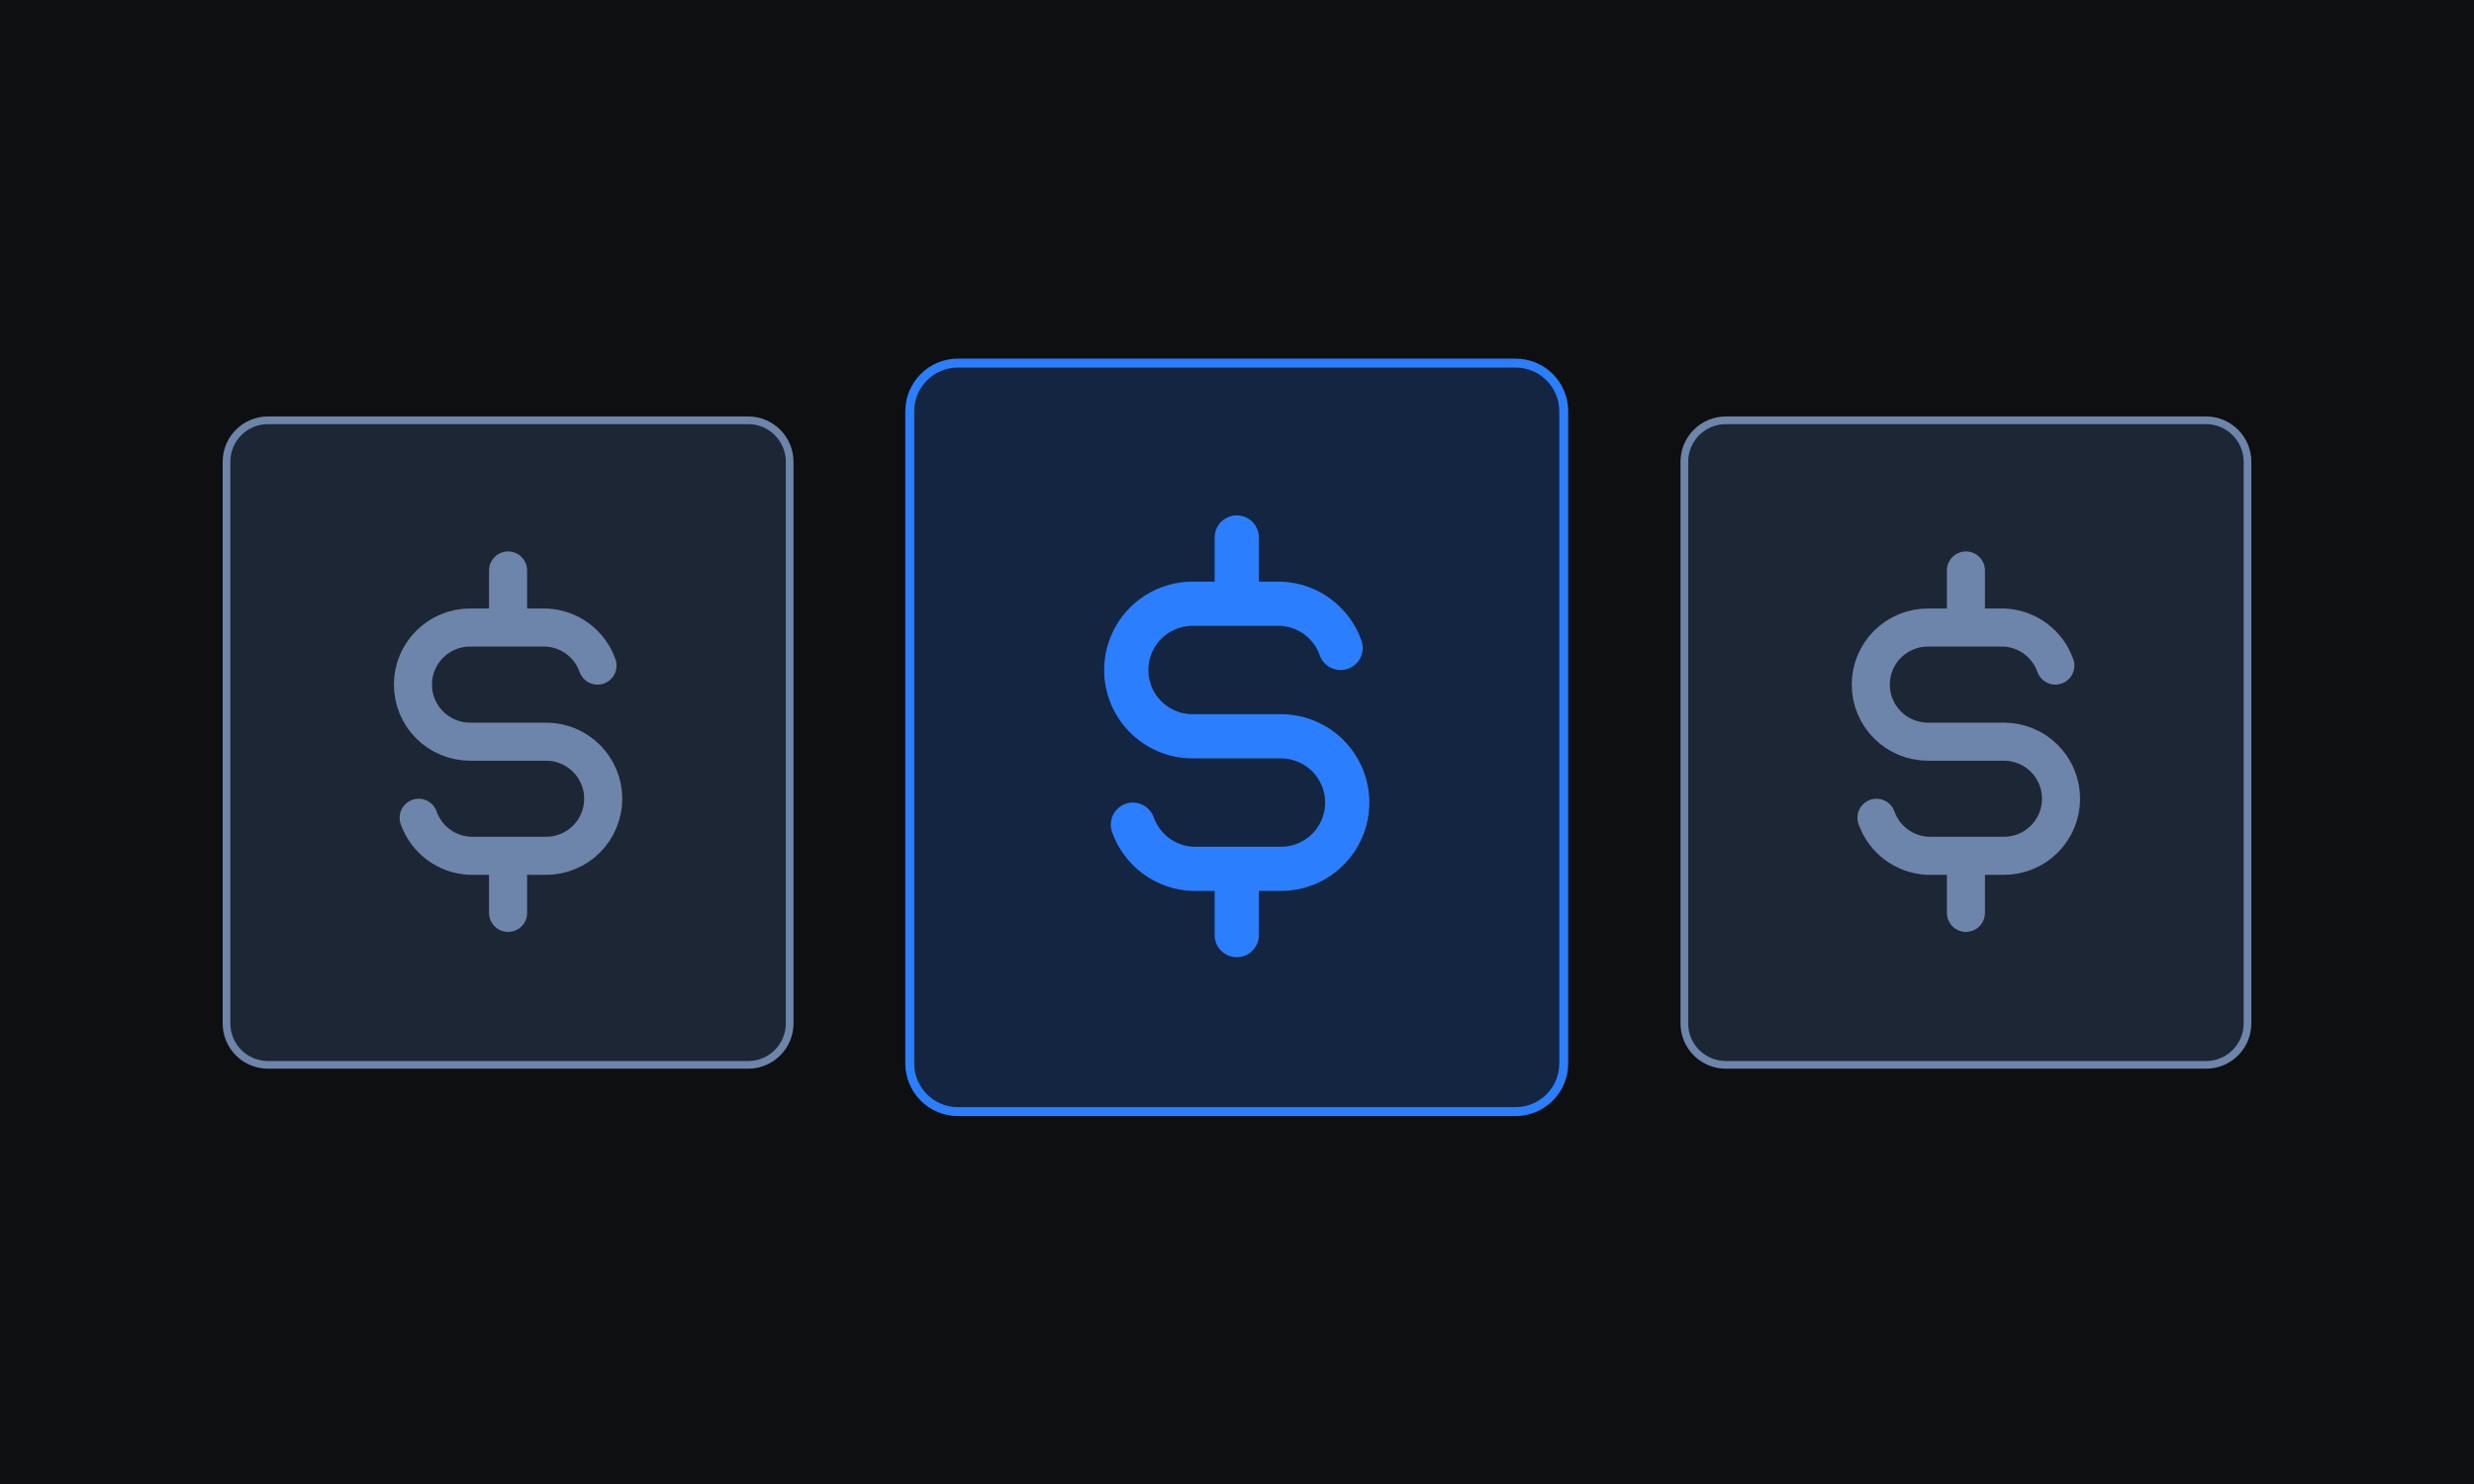
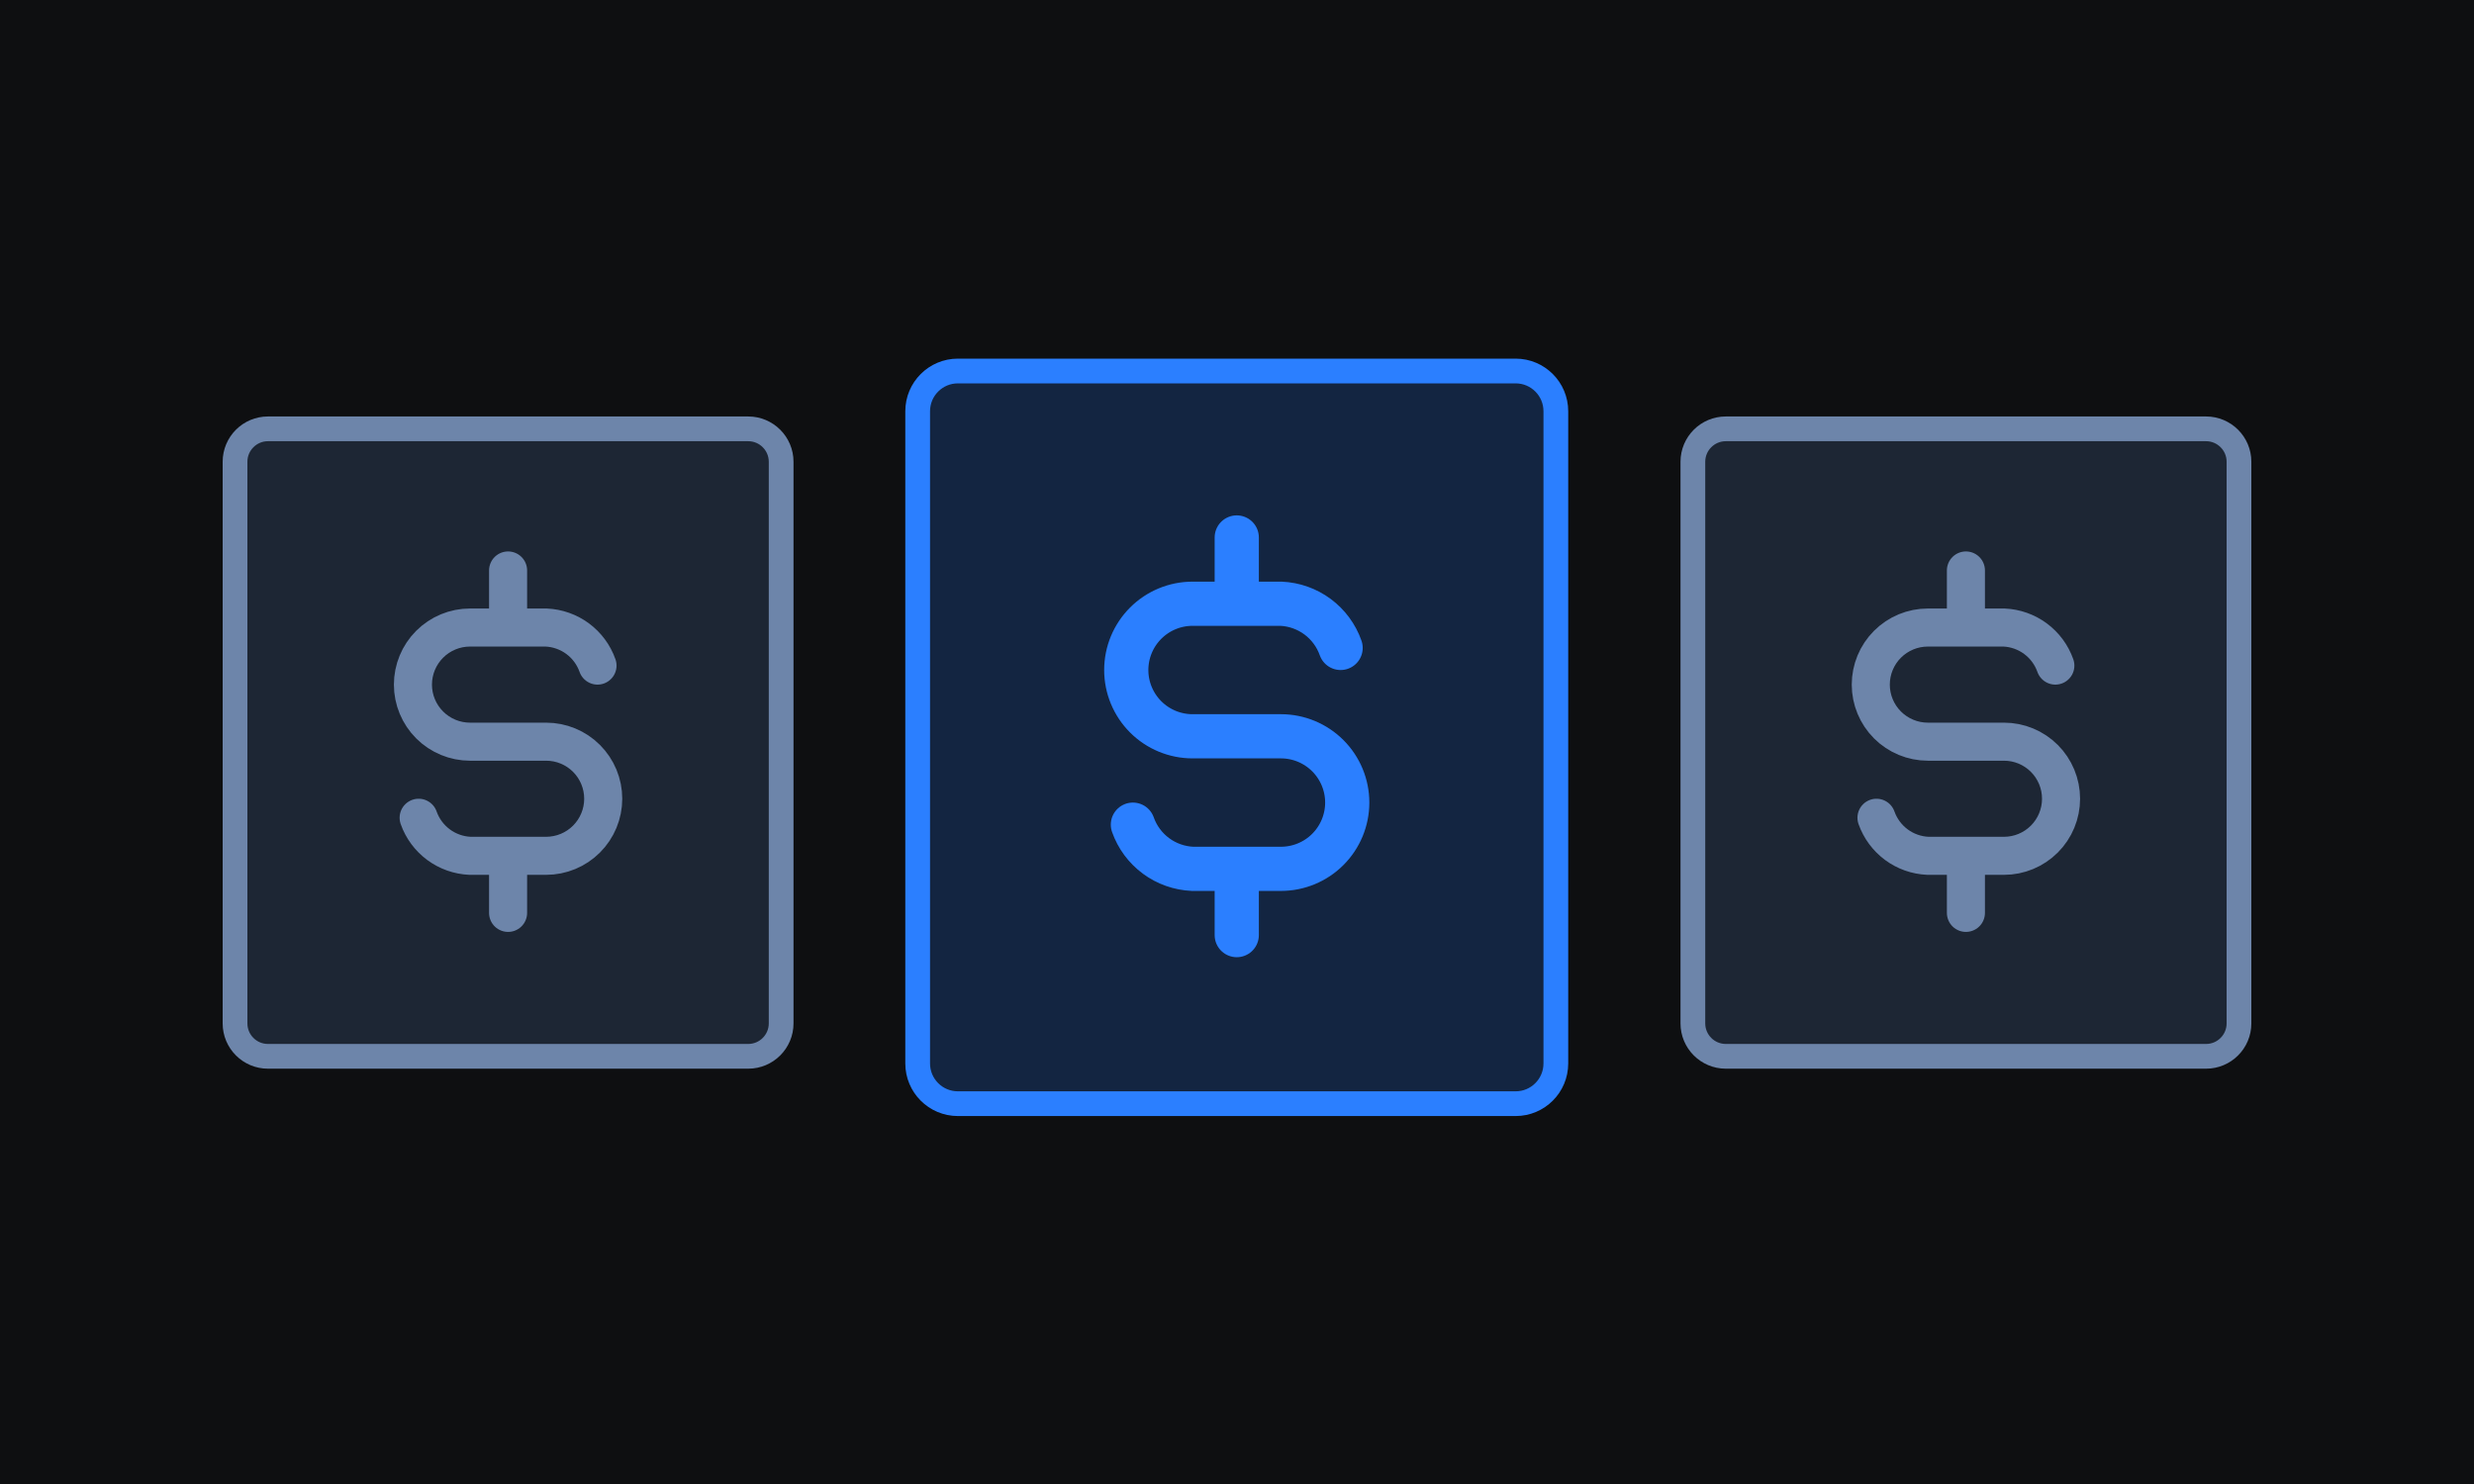
<svg xmlns="http://www.w3.org/2000/svg" width="200" height="120" viewBox="0 0 200 120" fill="none">
  <rect width="200" height="120" fill="#0E0F11" />
-   <rect x="73.545" y="29.36" width="52.87" height="60.526" rx="3.893" fill="#2B7FFF" fill-opacity="0.2" stroke="#2B7FFF" stroke-width="0.721" />
-   <rect x="136.163" y="33.987" width="45.527" height="52.12" rx="3.352" fill="#5E85BF" fill-opacity="0.2" stroke="#6D85AA" stroke-width="0.621" />
-   <rect x="18.31" y="33.987" width="45.527" height="52.12" rx="3.352" fill="#5E85BF" fill-opacity="0.2" stroke="#6D85AA" stroke-width="0.621" />
+   <rect x="74.185" y="30" width="51.591" height="59.247" rx="3.253" fill="#2B7FFF" fill-opacity="0.2" stroke="#2B7FFF" stroke-width="2" />
+   <rect x="136.853" y="34.677" width="44.148" height="50.74" rx="2.663" fill="#5E85BF" fill-opacity="0.2" stroke="#6D85AA" stroke-width="2" />
+   <rect x="19" y="34.677" width="44.148" height="50.74" rx="2.663" fill="#5E85BF" fill-opacity="0.2" stroke="#6D85AA" stroke-width="2" />
  <path d="M108.376 52.393C108.02 51.384 107.371 50.505 106.512 49.868C105.652 49.231 104.622 48.866 103.553 48.82H96.407C94.986 48.82 93.623 49.385 92.618 50.39C91.613 51.395 91.048 52.758 91.048 54.179C91.048 55.6 91.613 56.964 92.618 57.969C93.623 58.974 94.986 59.538 96.407 59.538H103.553C104.974 59.538 106.337 60.103 107.342 61.108C108.347 62.113 108.912 63.476 108.912 64.897C108.912 66.319 108.347 67.682 107.342 68.687C106.337 69.692 104.974 70.256 103.553 70.256H96.407C95.339 70.21 94.308 69.845 93.449 69.209C92.589 68.572 91.94 67.693 91.584 66.684M99.98 43.461V48.82M99.98 70.256V75.615" stroke="#2B7FFF" stroke-width="3.573" stroke-linecap="round" stroke-linejoin="round" />
  <path d="M166.156 53.821C165.85 52.952 165.291 52.194 164.55 51.646C163.81 51.098 162.923 50.784 162.003 50.744H155.85C154.626 50.744 153.452 51.23 152.586 52.096C151.721 52.961 151.235 54.135 151.235 55.359C151.235 56.583 151.721 57.756 152.586 58.622C153.452 59.487 154.626 59.974 155.85 59.974H162.003C163.227 59.974 164.4 60.46 165.266 61.325C166.131 62.191 166.617 63.364 166.617 64.588C166.617 65.812 166.131 66.986 165.266 67.851C164.4 68.717 163.227 69.203 162.003 69.203H155.85C154.929 69.163 154.042 68.849 153.302 68.301C152.562 67.752 152.003 66.995 151.696 66.126M158.926 46.129V50.744M158.926 69.203V73.818" stroke="#6D85AA" stroke-width="3.077" stroke-linecap="round" stroke-linejoin="round" />
  <path d="M48.303 53.821C47.997 52.952 47.438 52.194 46.698 51.646C45.958 51.098 45.07 50.784 44.15 50.744H37.997C36.773 50.744 35.599 51.23 34.734 52.096C33.868 52.961 33.382 54.135 33.382 55.359C33.382 56.583 33.868 57.756 34.734 58.622C35.599 59.487 36.773 59.974 37.997 59.974H44.15C45.374 59.974 46.548 60.46 47.413 61.325C48.279 62.191 48.765 63.364 48.765 64.588C48.765 65.812 48.279 66.986 47.413 67.851C46.548 68.717 45.374 69.203 44.15 69.203H37.997C37.077 69.163 36.19 68.849 35.449 68.301C34.709 67.752 34.15 66.995 33.844 66.126M41.074 46.129V50.744M41.074 69.203V73.818" stroke="#6D85AA" stroke-width="3.077" stroke-linecap="round" stroke-linejoin="round" />
</svg>
